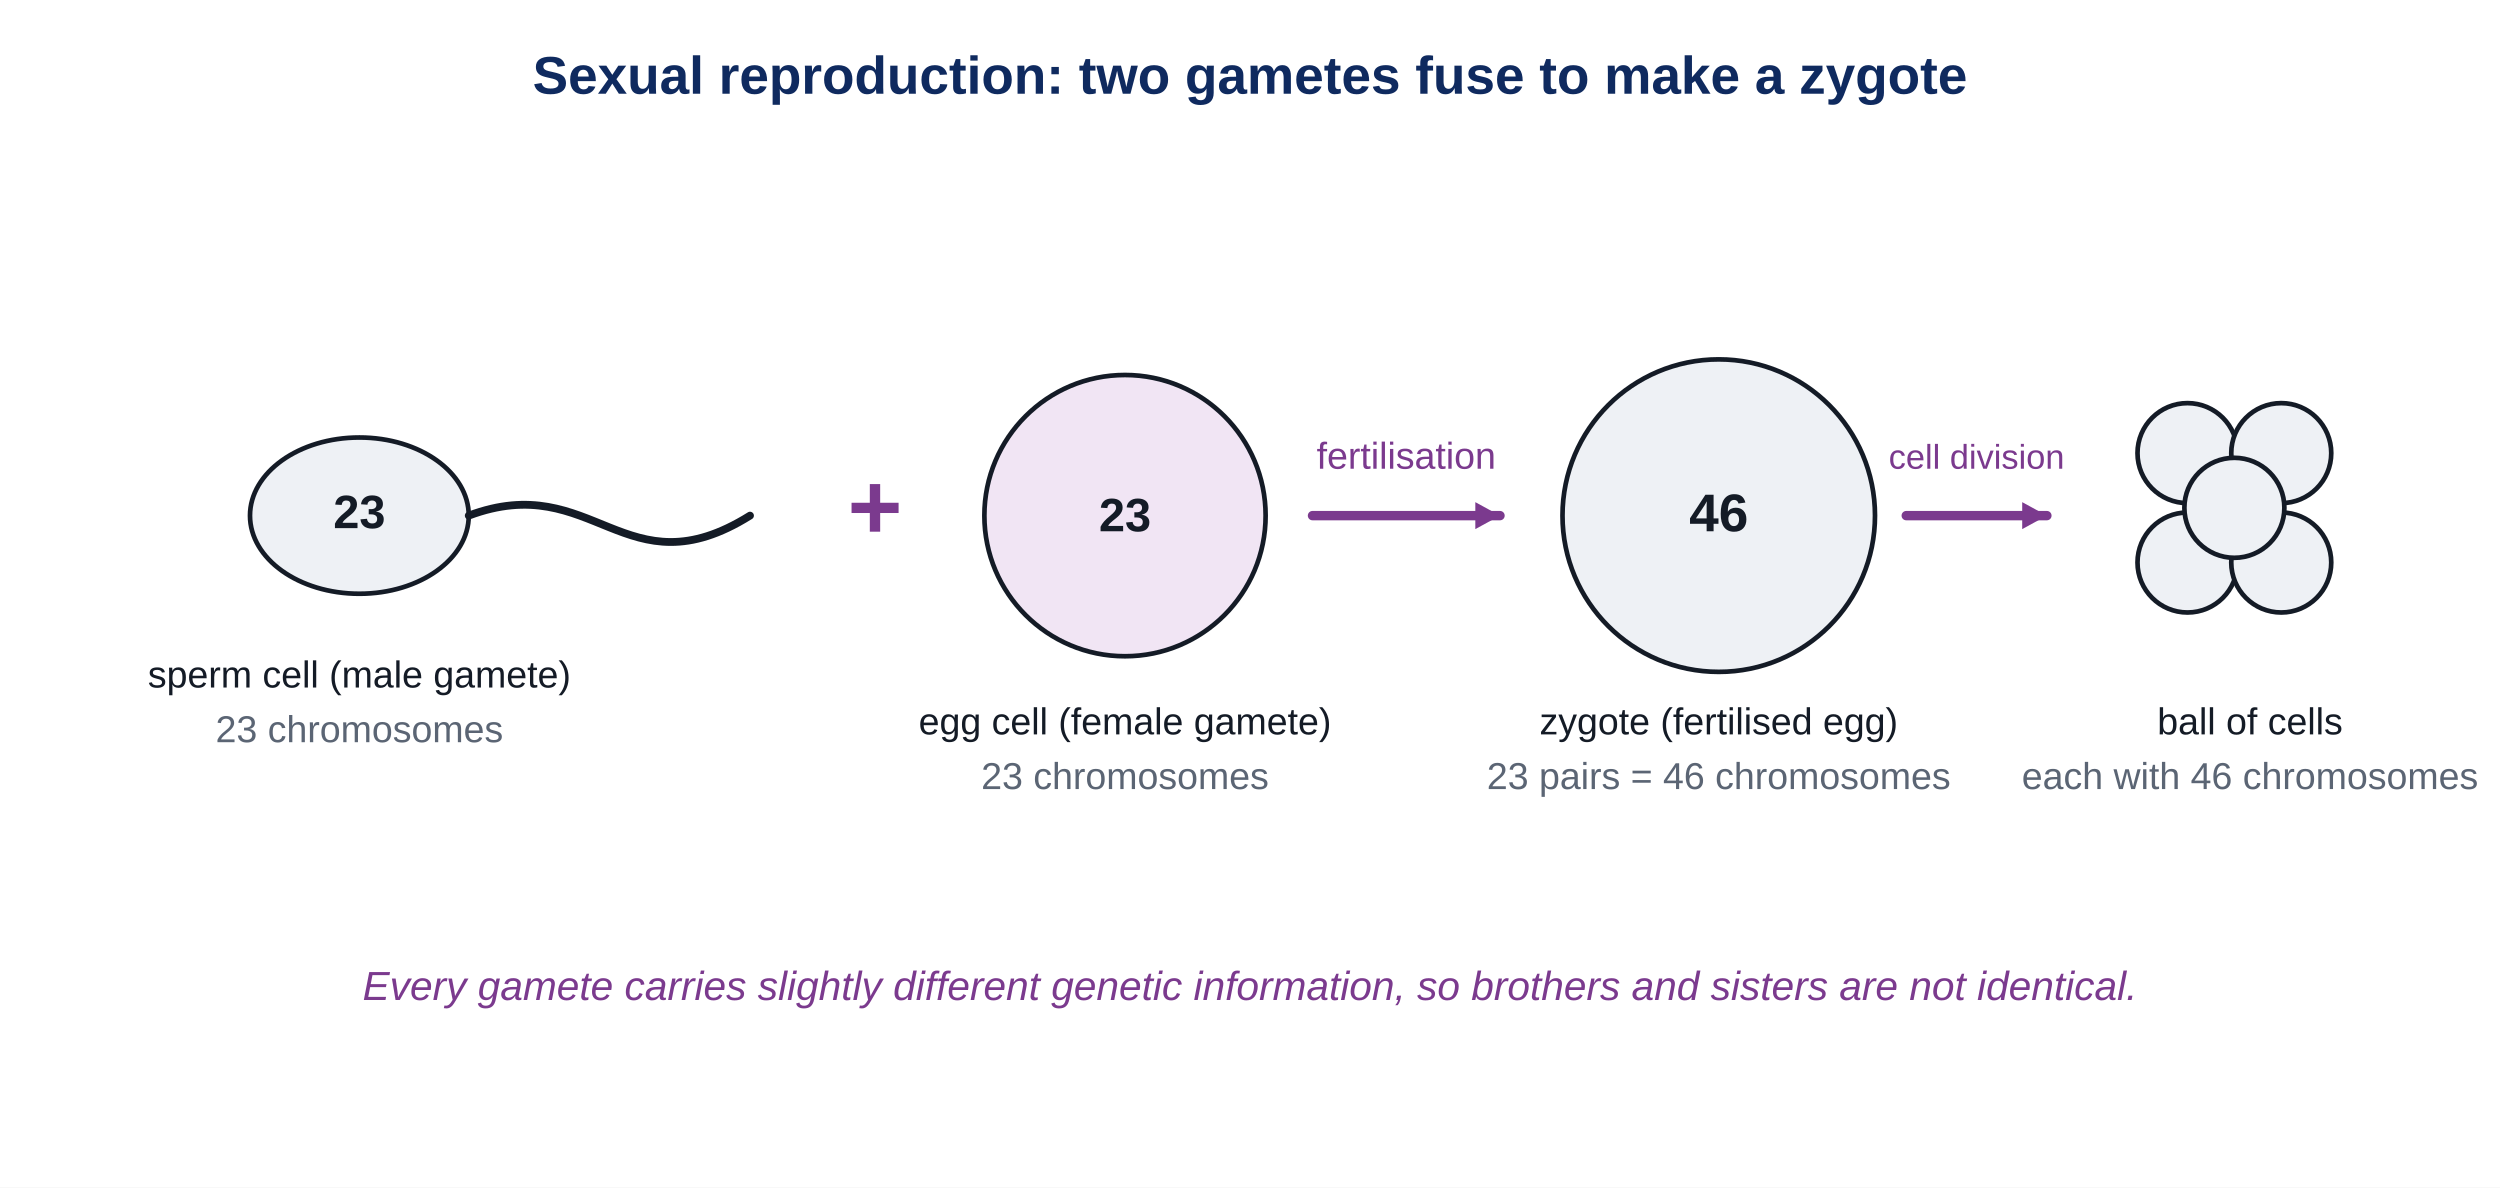
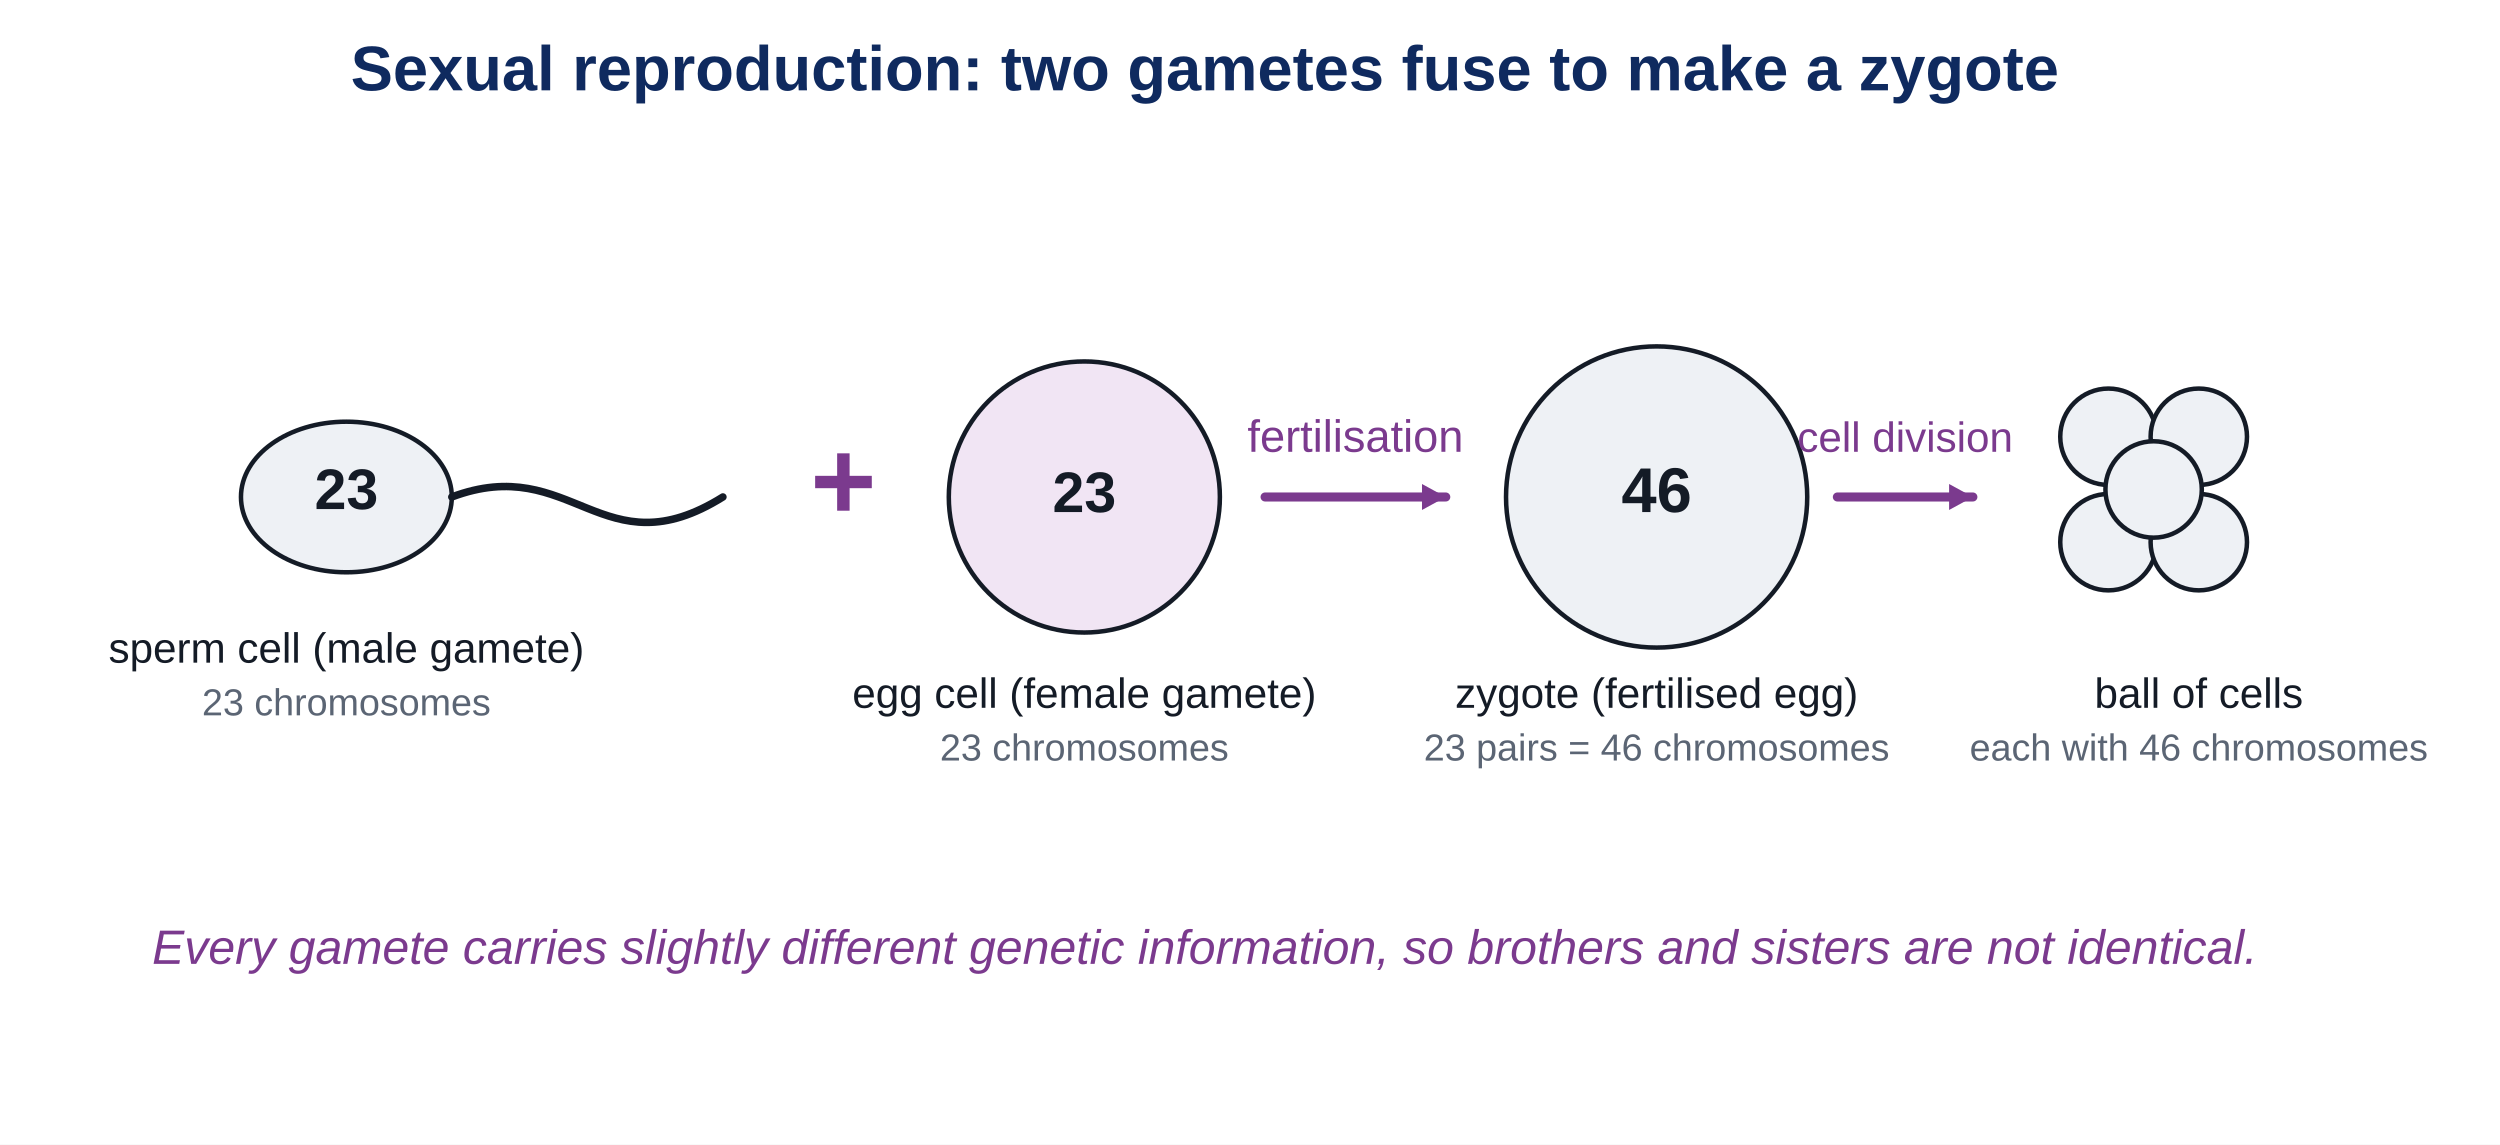
- <svg xmlns="http://www.w3.org/2000/svg" width="1600" height="760" viewBox="0 0 1600 760">
-   <rect x="0" y="0" width="1600" height="760" fill="#FFFFFF" />
-   <text x="800" y="60" font-family="Liberation Sans, Arial, Helvetica, sans-serif" font-size="34" text-anchor="middle" font-weight="bold" fill="#0F2A5F">Sexual reproduction: two gametes fuse to make a zygote</text>
+ <svg xmlns="http://www.w3.org/2000/svg" width="1660" height="760" viewBox="0 0 1660 760">
+   <rect x="0" y="0" width="1660" height="760" fill="#FFFFFF" />
+   <text x="800" y="60" font-family="Liberation Sans, Arial, Helvetica, sans-serif" font-size="42" text-anchor="middle" font-weight="bold" fill="#0F2A5F">Sexual reproduction: two gametes fuse to make a zygote</text>
  <ellipse cx="230" cy="330" rx="70" ry="50" fill="#EEF1F5" stroke="#141B26" stroke-width="3" />
  <path d="M 300 330 C 380 300, 400 380, 480 330" fill="none" stroke="#141B26" stroke-width="5" stroke-linejoin="round" stroke-linecap="round" />
-   <text x="230" y="338" font-family="Liberation Sans, Arial, Helvetica, sans-serif" font-size="30" text-anchor="middle" font-weight="bold" fill="#141B26">23</text>
-   <text x="230" y="440" font-family="Liberation Sans, Arial, Helvetica, sans-serif" font-size="24" text-anchor="middle" font-weight="normal" fill="#141B26">sperm cell (male gamete)</text>
-   <text x="230" y="475" font-family="Liberation Sans, Arial, Helvetica, sans-serif" font-size="24" text-anchor="middle" font-weight="normal" fill="#5B6574">23 chromosomes</text>
-   <text x="560" y="345" font-family="Liberation Sans, Arial, Helvetica, sans-serif" font-size="60" text-anchor="middle" font-weight="bold" fill="#7B3A8E">+</text>
+   <text x="230" y="338" font-family="Liberation Sans, Arial, Helvetica, sans-serif" font-size="38" text-anchor="middle" font-weight="bold" fill="#141B26">23</text>
+   <text x="230" y="440" font-family="Liberation Sans, Arial, Helvetica, sans-serif" font-size="28" text-anchor="middle" font-weight="normal" fill="#141B26">sperm cell (male gamete)</text>
+   <text x="230" y="475" font-family="Liberation Sans, Arial, Helvetica, sans-serif" font-size="25" text-anchor="middle" font-weight="normal" fill="#5B6574">23 chromosomes</text>
+   <text x="560" y="345" font-family="Liberation Sans, Arial, Helvetica, sans-serif" font-size="75" text-anchor="middle" font-weight="bold" fill="#7B3A8E">+</text>
  <circle cx="720" cy="330" r="90" fill="#F1E5F4" stroke="#141B26" stroke-width="3" />
-   <text x="720" y="340" font-family="Liberation Sans, Arial, Helvetica, sans-serif" font-size="30" text-anchor="middle" font-weight="bold" fill="#141B26">23</text>
-   <text x="720" y="470" font-family="Liberation Sans, Arial, Helvetica, sans-serif" font-size="24" text-anchor="middle" font-weight="normal" fill="#141B26">egg cell (female gamete)</text>
-   <text x="720" y="505" font-family="Liberation Sans, Arial, Helvetica, sans-serif" font-size="24" text-anchor="middle" font-weight="normal" fill="#5B6574">23 chromosomes</text>
+   <text x="720" y="340" font-family="Liberation Sans, Arial, Helvetica, sans-serif" font-size="38" text-anchor="middle" font-weight="bold" fill="#141B26">23</text>
+   <text x="720" y="470" font-family="Liberation Sans, Arial, Helvetica, sans-serif" font-size="28" text-anchor="middle" font-weight="normal" fill="#141B26">egg cell (female gamete)</text>
+   <text x="720" y="505" font-family="Liberation Sans, Arial, Helvetica, sans-serif" font-size="25" text-anchor="middle" font-weight="normal" fill="#5B6574">23 chromosomes</text>
  <line x1="840" y1="330" x2="960" y2="330" stroke="#7B3A8E" stroke-width="6" stroke-linecap="round" />
  <polygon points="960,330 944.204,338.63 944.204,321.37" fill="#7B3A8E" />
-   <text x="900" y="300" font-family="Liberation Sans, Arial, Helvetica, sans-serif" font-size="24" text-anchor="middle" font-weight="normal" fill="#7B3A8E">fertilisation</text>
+   <text x="900" y="300" font-family="Liberation Sans, Arial, Helvetica, sans-serif" font-size="30" text-anchor="middle" font-weight="normal" fill="#7B3A8E">fertilisation</text>
  <circle cx="1100" cy="330" r="100" fill="#EEF1F5" stroke="#141B26" stroke-width="3" />
-   <text x="1100" y="340" font-family="Liberation Sans, Arial, Helvetica, sans-serif" font-size="34" text-anchor="middle" font-weight="bold" fill="#141B26">46</text>
-   <text x="1100" y="470" font-family="Liberation Sans, Arial, Helvetica, sans-serif" font-size="24" text-anchor="middle" font-weight="normal" fill="#141B26">zygote (fertilised egg)</text>
-   <text x="1100" y="505" font-family="Liberation Sans, Arial, Helvetica, sans-serif" font-size="24" text-anchor="middle" font-weight="normal" fill="#5B6574">23 pairs = 46 chromosomes</text>
+   <text x="1100" y="340" font-family="Liberation Sans, Arial, Helvetica, sans-serif" font-size="42" text-anchor="middle" font-weight="bold" fill="#141B26">46</text>
+   <text x="1100" y="470" font-family="Liberation Sans, Arial, Helvetica, sans-serif" font-size="28" text-anchor="middle" font-weight="normal" fill="#141B26">zygote (fertilised egg)</text>
+   <text x="1100" y="505" font-family="Liberation Sans, Arial, Helvetica, sans-serif" font-size="25" text-anchor="middle" font-weight="normal" fill="#5B6574">23 pairs = 46 chromosomes</text>
  <line x1="1220" y1="330" x2="1310" y2="330" stroke="#7B3A8E" stroke-width="6" stroke-linecap="round" />
  <polygon points="1310,330 1294.204,338.63 1294.204,321.37" fill="#7B3A8E" />
-   <text x="1265" y="300" font-family="Liberation Sans, Arial, Helvetica, sans-serif" font-size="22" text-anchor="middle" font-weight="normal" fill="#7B3A8E">cell division</text>
+   <text x="1265" y="300" font-family="Liberation Sans, Arial, Helvetica, sans-serif" font-size="28" text-anchor="middle" font-weight="normal" fill="#7B3A8E">cell division</text>
  <circle cx="1400" cy="290" r="32" fill="#EEF1F5" stroke="#141B26" stroke-width="3" />
  <circle cx="1460" cy="290" r="32" fill="#EEF1F5" stroke="#141B26" stroke-width="3" />
  <circle cx="1400" cy="360" r="32" fill="#EEF1F5" stroke="#141B26" stroke-width="3" />
  <circle cx="1460" cy="360" r="32" fill="#EEF1F5" stroke="#141B26" stroke-width="3" />
  <circle cx="1430" cy="325" r="32" fill="#EEF1F5" stroke="#141B26" stroke-width="3" />
-   <text x="1440" y="470" font-family="Liberation Sans, Arial, Helvetica, sans-serif" font-size="24" text-anchor="middle" font-weight="normal" fill="#141B26">ball of cells</text>
-   <text x="1440" y="505" font-family="Liberation Sans, Arial, Helvetica, sans-serif" font-size="24" text-anchor="middle" font-weight="normal" fill="#5B6574">each with 46 chromosomes</text>
-   <text x="800" y="640" font-family="Liberation Sans, Arial, Helvetica, sans-serif" font-size="26" text-anchor="middle" font-weight="normal" fill="#7B3A8E" font-style="italic">Every gamete carries slightly different genetic information, so brothers and sisters are not identical.</text>
+   <text x="1460" y="470" font-family="Liberation Sans, Arial, Helvetica, sans-serif" font-size="28" text-anchor="middle" font-weight="normal" fill="#141B26">ball of cells</text>
+   <text x="1460" y="505" font-family="Liberation Sans, Arial, Helvetica, sans-serif" font-size="25" text-anchor="middle" font-weight="normal" fill="#5B6574">each with 46 chromosomes</text>
+   <text x="800" y="640" font-family="Liberation Sans, Arial, Helvetica, sans-serif" font-size="32" text-anchor="middle" font-weight="normal" fill="#7B3A8E" font-style="italic">Every gamete carries slightly different genetic information, so brothers and sisters are not identical.</text>
</svg>
